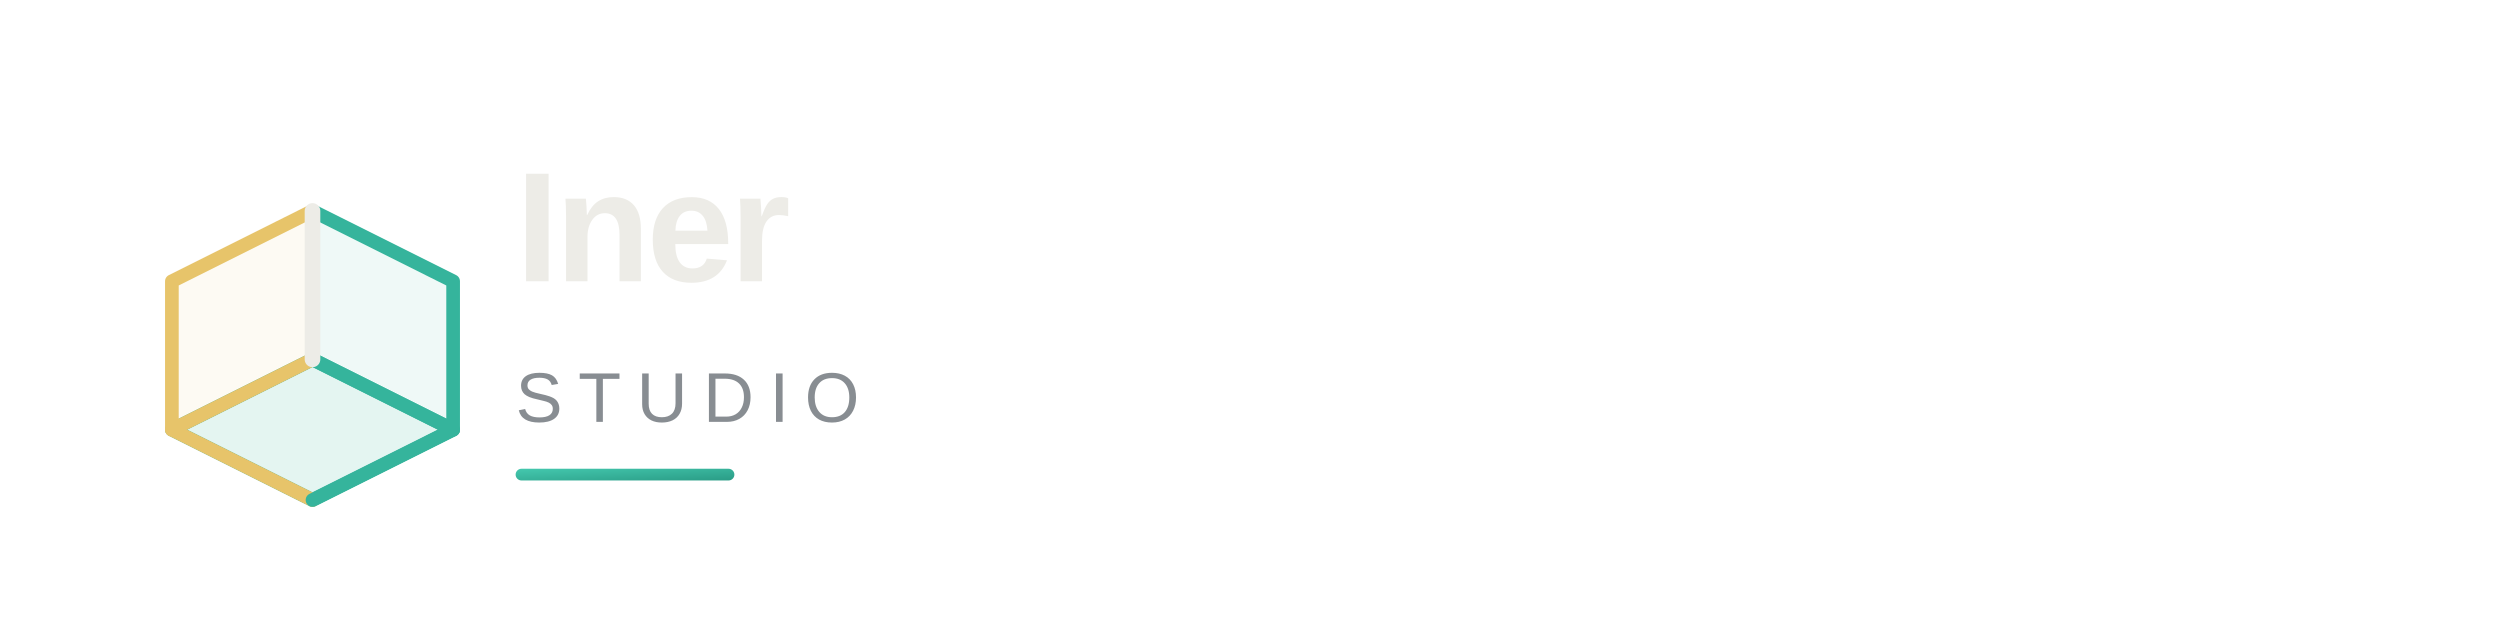
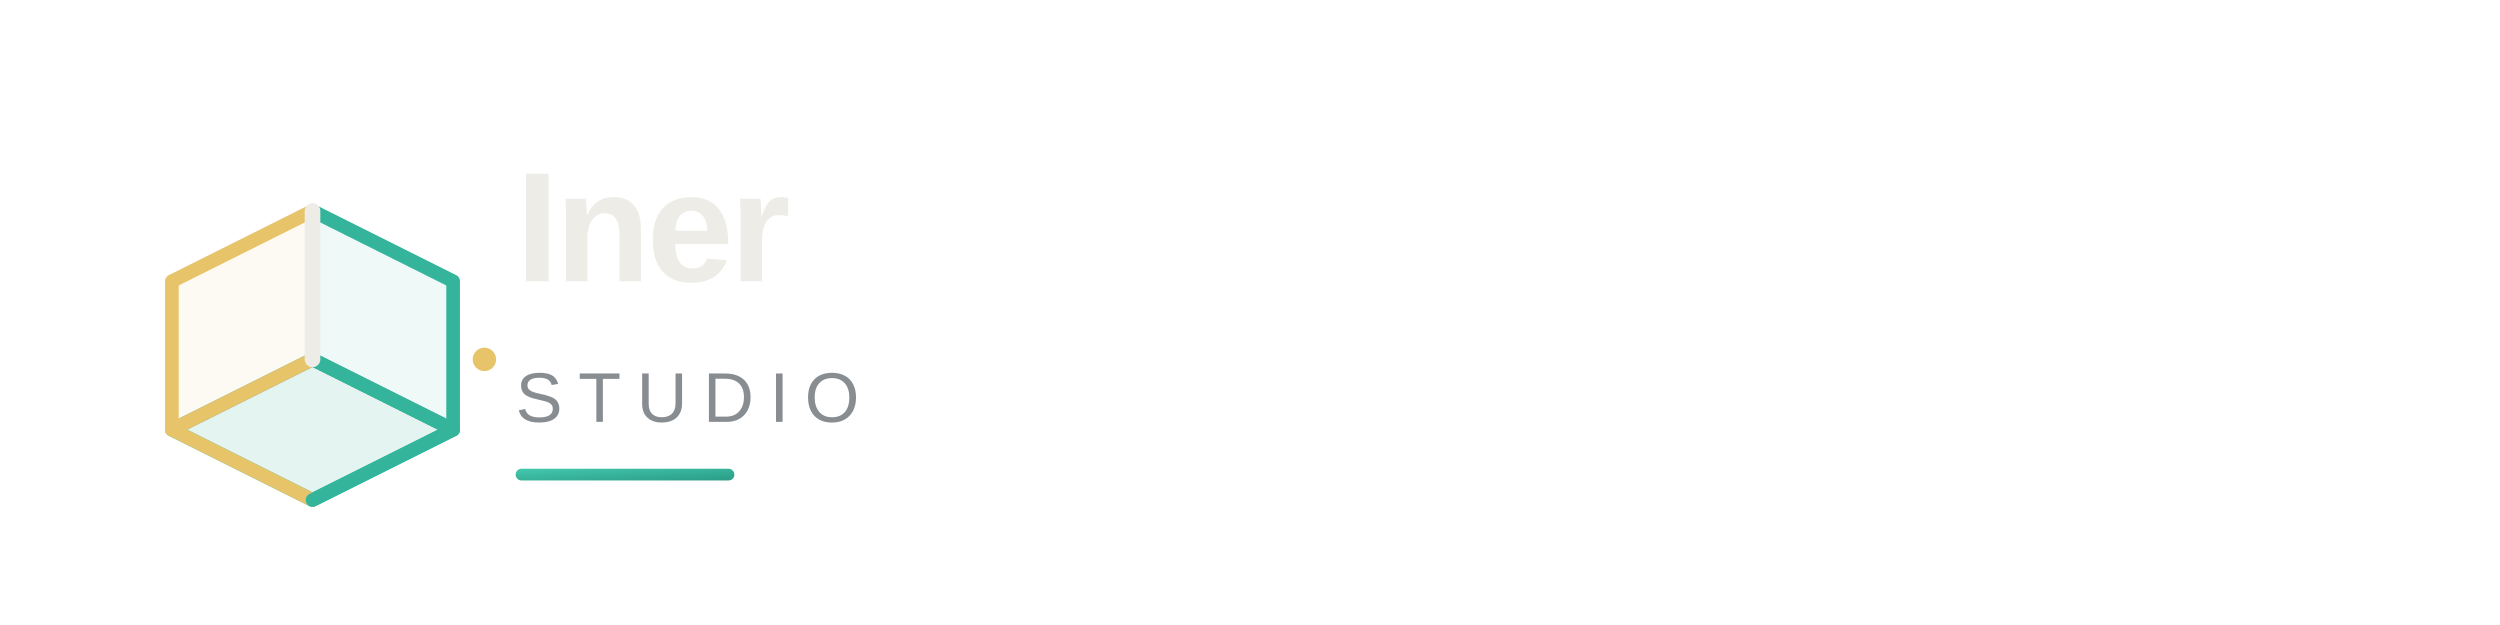
<svg xmlns="http://www.w3.org/2000/svg" viewBox="0 0 640 160" width="640" height="160">
  <defs>
    <linearGradient id="i2" x1="0" y1="0" x2="1" y2="1">
      <stop offset="0" stop-color="#44c8ae" />
      <stop offset="1" stop-color="#2a9c86" />
    </linearGradient>
  </defs>
  <g transform="translate(80 92)">
    <g>
      <animateTransform attributeName="transform" type="rotate" values="-6 0 0; 6 0 0; -6 0 0" dur="6s" repeatCount="indefinite" calcMode="spline" keySplines="0.45 0 0.55 1; 0.45 0 0.55 1" />
      <polygon points="0,0 -36,18 0,36 36,18" fill="#35b49c22" />
      <polygon points="0,0 -36,18 0,36 36,18" fill="none" stroke="#35b49c" stroke-width="3.5" stroke-linejoin="round" />
      <polygon points="0,0 36,18 36,-20 0,-38" fill="#35b49c14" />
      <polygon points="0,0 36,18 36,-20 0,-38" fill="none" stroke="#35b49c" stroke-width="3.5" stroke-linejoin="round">
        <animate attributeName="opacity" values=".55;1;.55" dur="2.8s" repeatCount="indefinite" />
      </polygon>
      <polygon points="0,0 -36,18 -36,-20 0,-38" fill="#e7c46a14" />
      <polygon points="0,0 -36,18 -36,-20 0,-38" fill="none" stroke="#e7c46a" stroke-width="3.5" stroke-linejoin="round">
        <animate attributeName="opacity" values="1;.55;1" dur="2.8s" repeatCount="indefinite" />
      </polygon>
      <line x1="0" y1="0" x2="0" y2="-38" stroke="#edece7" stroke-width="4" stroke-linecap="round">
        <animate attributeName="opacity" values=".5;1;.5" dur="2.8s" repeatCount="indefinite" />
      </line>
      <line x1="-36" y1="18" x2="0" y2="36" stroke="#e7c46a" stroke-width="3.5" stroke-linecap="round" />
      <line x1="0" y1="36" x2="36" y2="18" stroke="#35b49c" stroke-width="3.5" stroke-linecap="round" />
    </g>
+     <g>
+       <animateTransform attributeName="transform" type="rotate" values="0 0 0; 360 0 0" dur="4s" repeatCount="indefinite" />
+       <circle cx="44" cy="0" r="3" fill="#e7c46a" />
+     </g>
  </g>
  <text x="132" y="72" font-family="Arial, Helvetica, sans-serif" font-size="40" font-weight="700" fill="#edece7" letter-spacing="-1">Iner</text>
  <text x="132" y="108" font-family="Arial, Helvetica, sans-serif" font-size="18" font-weight="500" fill="#888d92" letter-spacing="4">STUDIO</text>
  <rect x="132" y="120" width="56" height="3" rx="1.5" fill="url(#i2)">
    <animate attributeName="opacity" values=".45;1;.45" dur="3.2s" repeatCount="indefinite" />
  </rect>
</svg>
